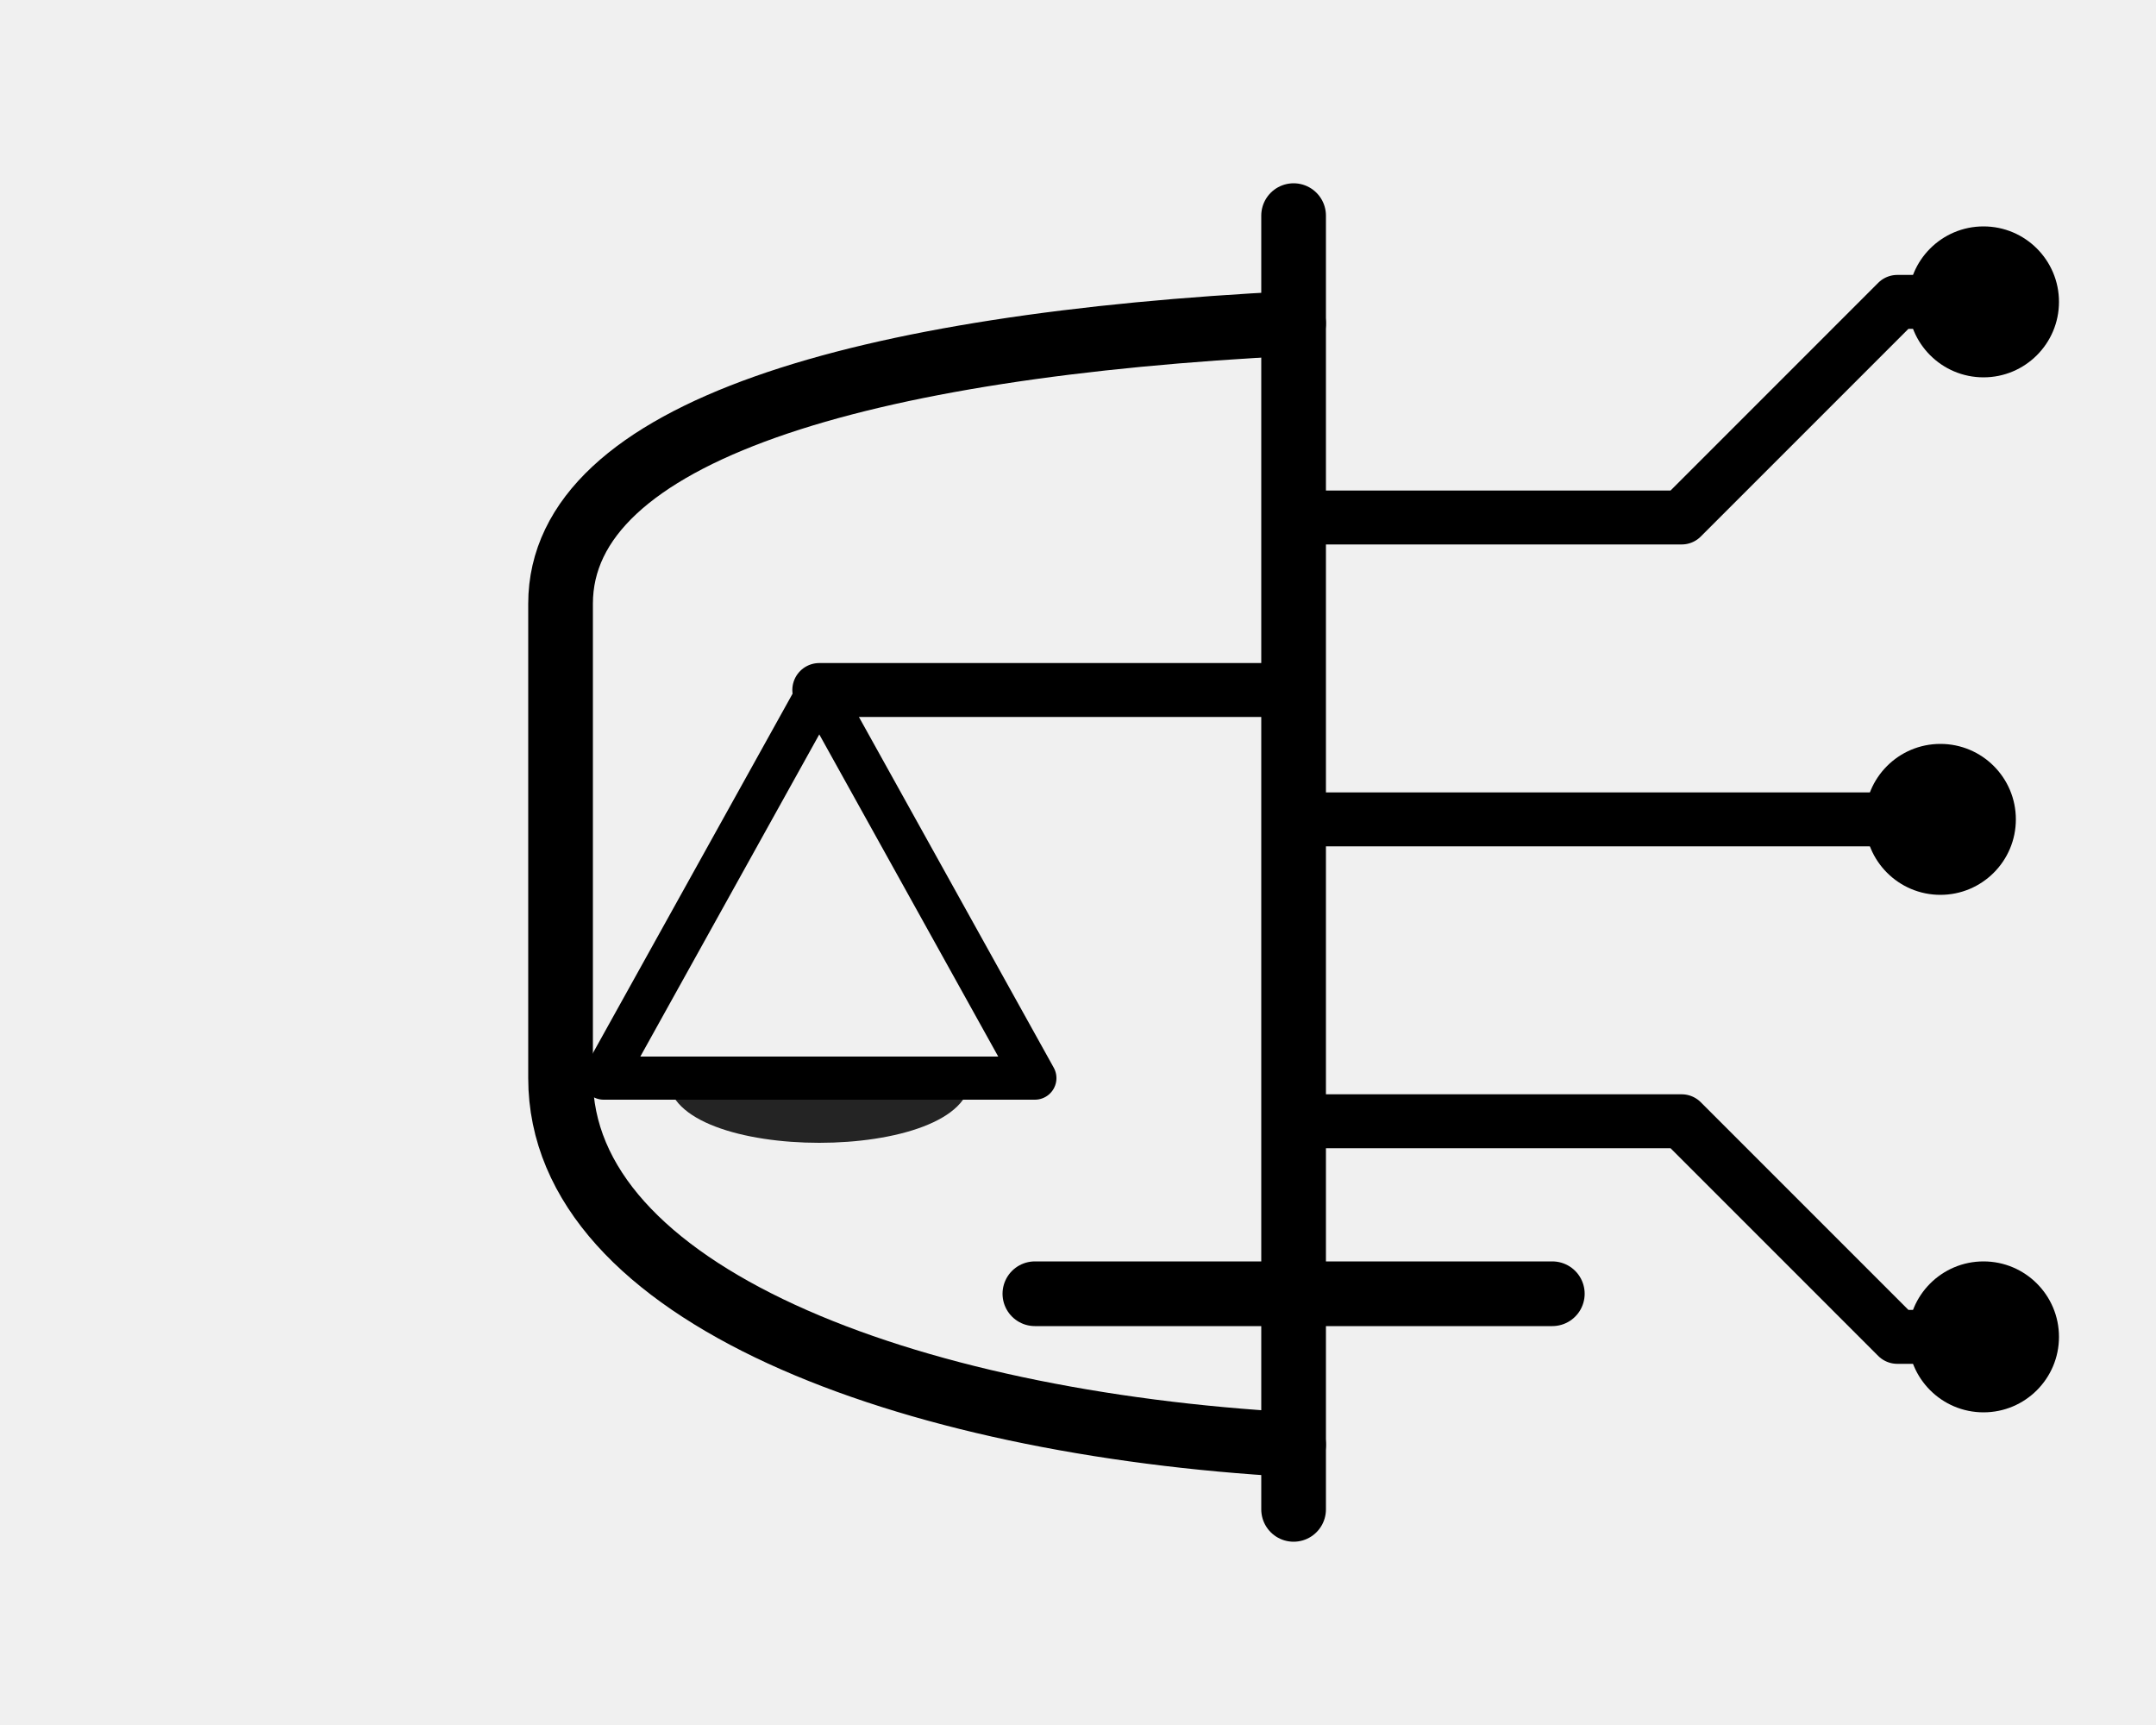
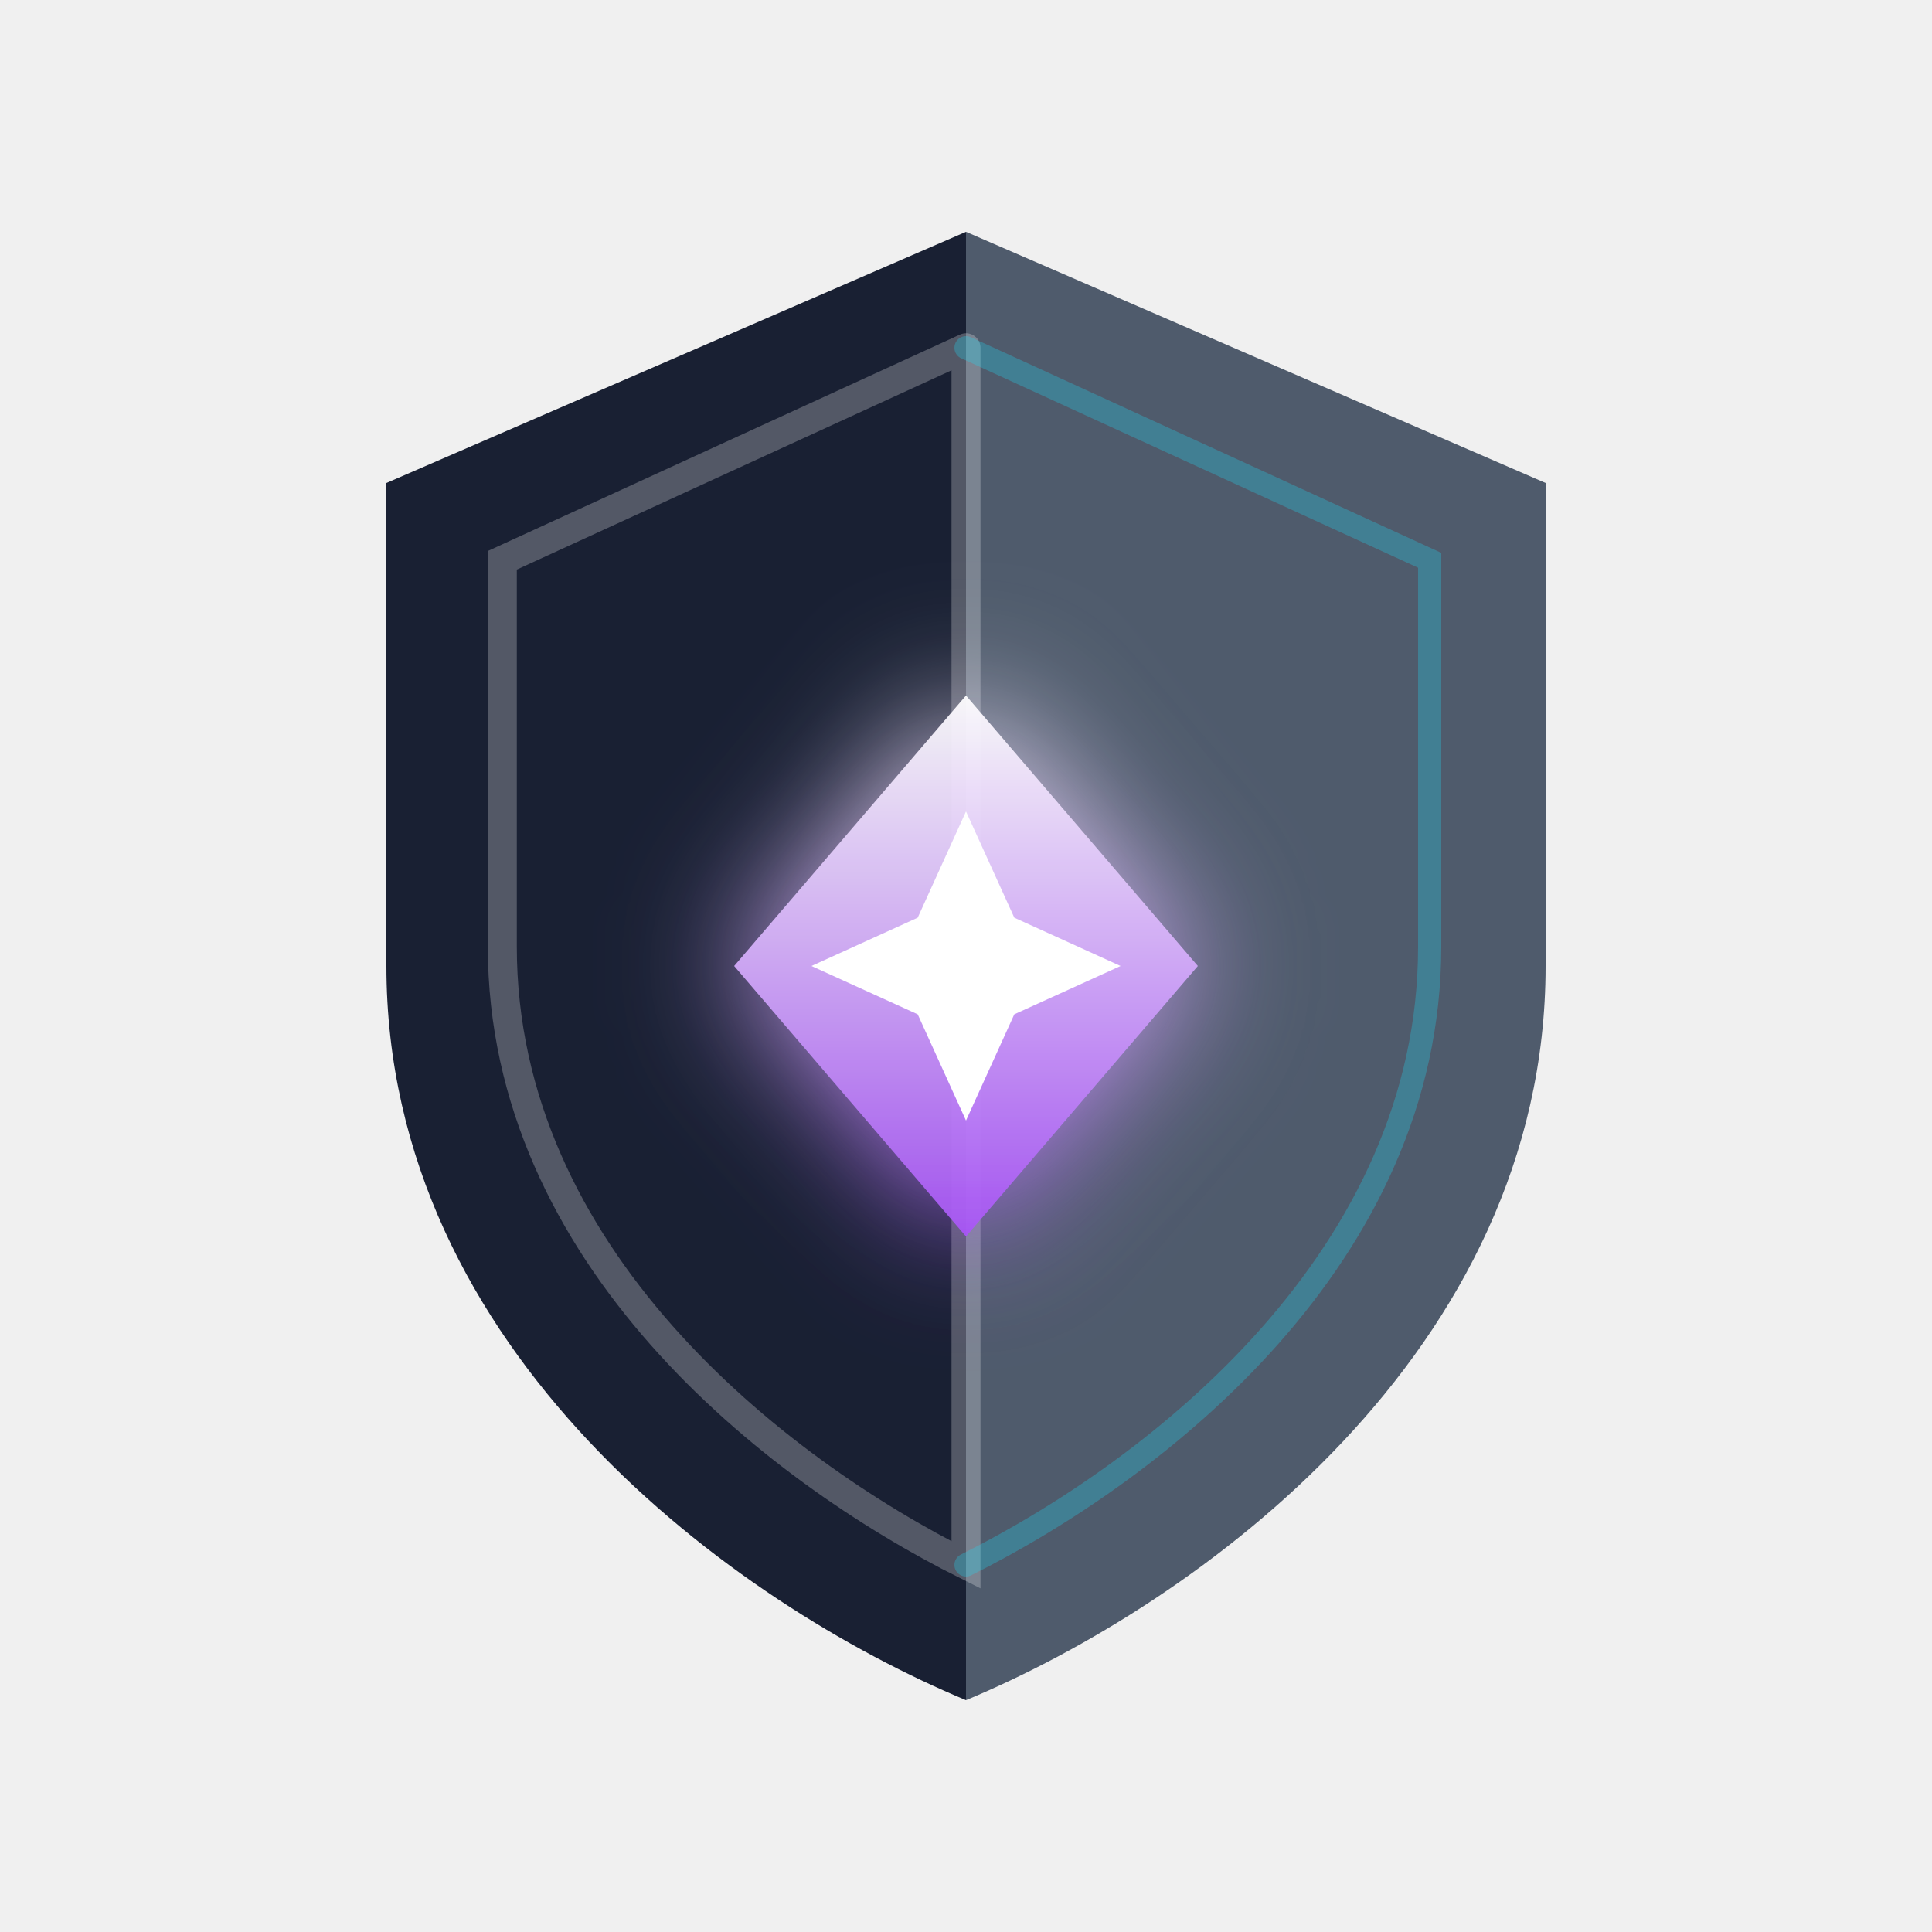
- <svg xmlns="http://www.w3.org/2000/svg" viewBox="0 0 100 80" width="100" height="80" role="img" aria-label="ALPAR AI Icon">
-   <g transform="translate(10, 0)">
-     <path d="M 50,10 V 70" stroke="#000000" stroke-width="3" stroke-linecap="round" />
-     <path d="M 50,15 C 30,16 16,20 16,28 V 50 C 16,60 32,66 50,67" fill="none" stroke="#000000" stroke-width="3" stroke-linecap="round" />
-     <path d="M 50,32 H 28" stroke="#000000" stroke-width="2.5" stroke-linecap="round" />
-     <path d="M 28,32 L 18,50 H 38 Z" fill="none" stroke="#000000" stroke-width="2" stroke-linejoin="round" />
-     <path d="M 21,50 C 21,54 35,54 35,50 Z" fill="#000000" opacity="0.85" />
-     <path d="M 38,60 H 62" stroke="#000000" stroke-width="3" stroke-linecap="round" />
-     <path d="M 50,24 H 68 L 78,14 H 82" fill="none" stroke="#000000" stroke-width="2.5" stroke-linecap="round" stroke-linejoin="round" />
-     <circle cx="82" cy="14" r="3.5" fill="#000000" />
-     <path d="M 50,38 H 80" fill="none" stroke="#000000" stroke-width="2.5" stroke-linecap="round" />
-     <circle cx="80" cy="38" r="3.5" fill="#000000" />
-     <path d="M 50,52 H 68 L 78,62 H 82" fill="none" stroke="#000000" stroke-width="2.5" stroke-linecap="round" stroke-linejoin="round" />
-     <circle cx="82" cy="62" r="3.5" fill="#000000" />
-   </g>
+ <svg xmlns="http://www.w3.org/2000/svg" viewBox="0 0 100 100" width="100%" height="100%" fill="none">
+   <defs>
+     <linearGradient id="alpar-shield-left" x1="20" y1="12" x2="50" y2="88" gradientUnits="userSpaceOnUse">
+       <stop offset="0%" stop-color="#C084FC" />
+       <stop offset="50%" stop-color="#9333EA" />
+       <stop offset="100%" stop-color="#4F46E5" />
+     </linearGradient>
+     <linearGradient id="alpar-shield-right" x1="80" y1="12" x2="50" y2="88" gradientUnits="userSpaceOnUse">
+       <stop offset="0%" stop-color="#22D3EE" />
+       <stop offset="60%" stop-color="#0284C7" />
+       <stop offset="100%" stop-color="#0F172A" />
+     </linearGradient>
+     <linearGradient id="alpar-core-grad" x1="50" y1="36" x2="50" y2="64" gradientUnits="userSpaceOnUse">
+       <stop offset="0%" stop-color="#FFFFFF" />
+       <stop offset="100%" stop-color="#A855F7" />
+     </linearGradient>
+     <filter id="alpar-glow" x="-40%" y="-40%" width="180%" height="180%">
+       <feGaussianBlur stdDeviation="3.5" result="blur" />
+       <feMerge>
+         <feMergeNode in="blur" />
+         <feMergeNode in="SourceGraphic" />
+       </feMerge>
+     </filter>
+   </defs>
+   <path d="M 50,12 L 20,25 V 50 C 20,70 38,83 50,88 Z" fill="#0F172A" fill-opacity="0.95" />
+   <path d="M 50,12 L 80,25 V 50 C 80,70 62,83 50,88 Z" fill="#334155" fill-opacity="0.85" />
+   <path d="M 50,18 L 26,29 V 49 C 26,65 40,76 50,81 V 18" stroke="#FFFFFF" stroke-width="1.5" stroke-opacity="0.25" stroke-linecap="round" />
+   <path d="M 50,18 L 74,29 V 49 C 74,65 60,76 50,81" stroke="#22D3EE" stroke-width="1.2" stroke-opacity="0.3" stroke-linecap="round" />
+   <path d="M 50,36 L 62,50 L 50,64 L 38,50 Z" fill="url(#alpar-core-grad)" filter="url(#alpar-glow)" opacity="0.95" />
+   <path d="M 50,42 L 52.5,47.5 L 58,50 L 52.5,52.5 L 50,58 L 47.5,52.5 L 42,50 L 47.5,47.5 Z" fill="#FFFFFF" />
</svg>
